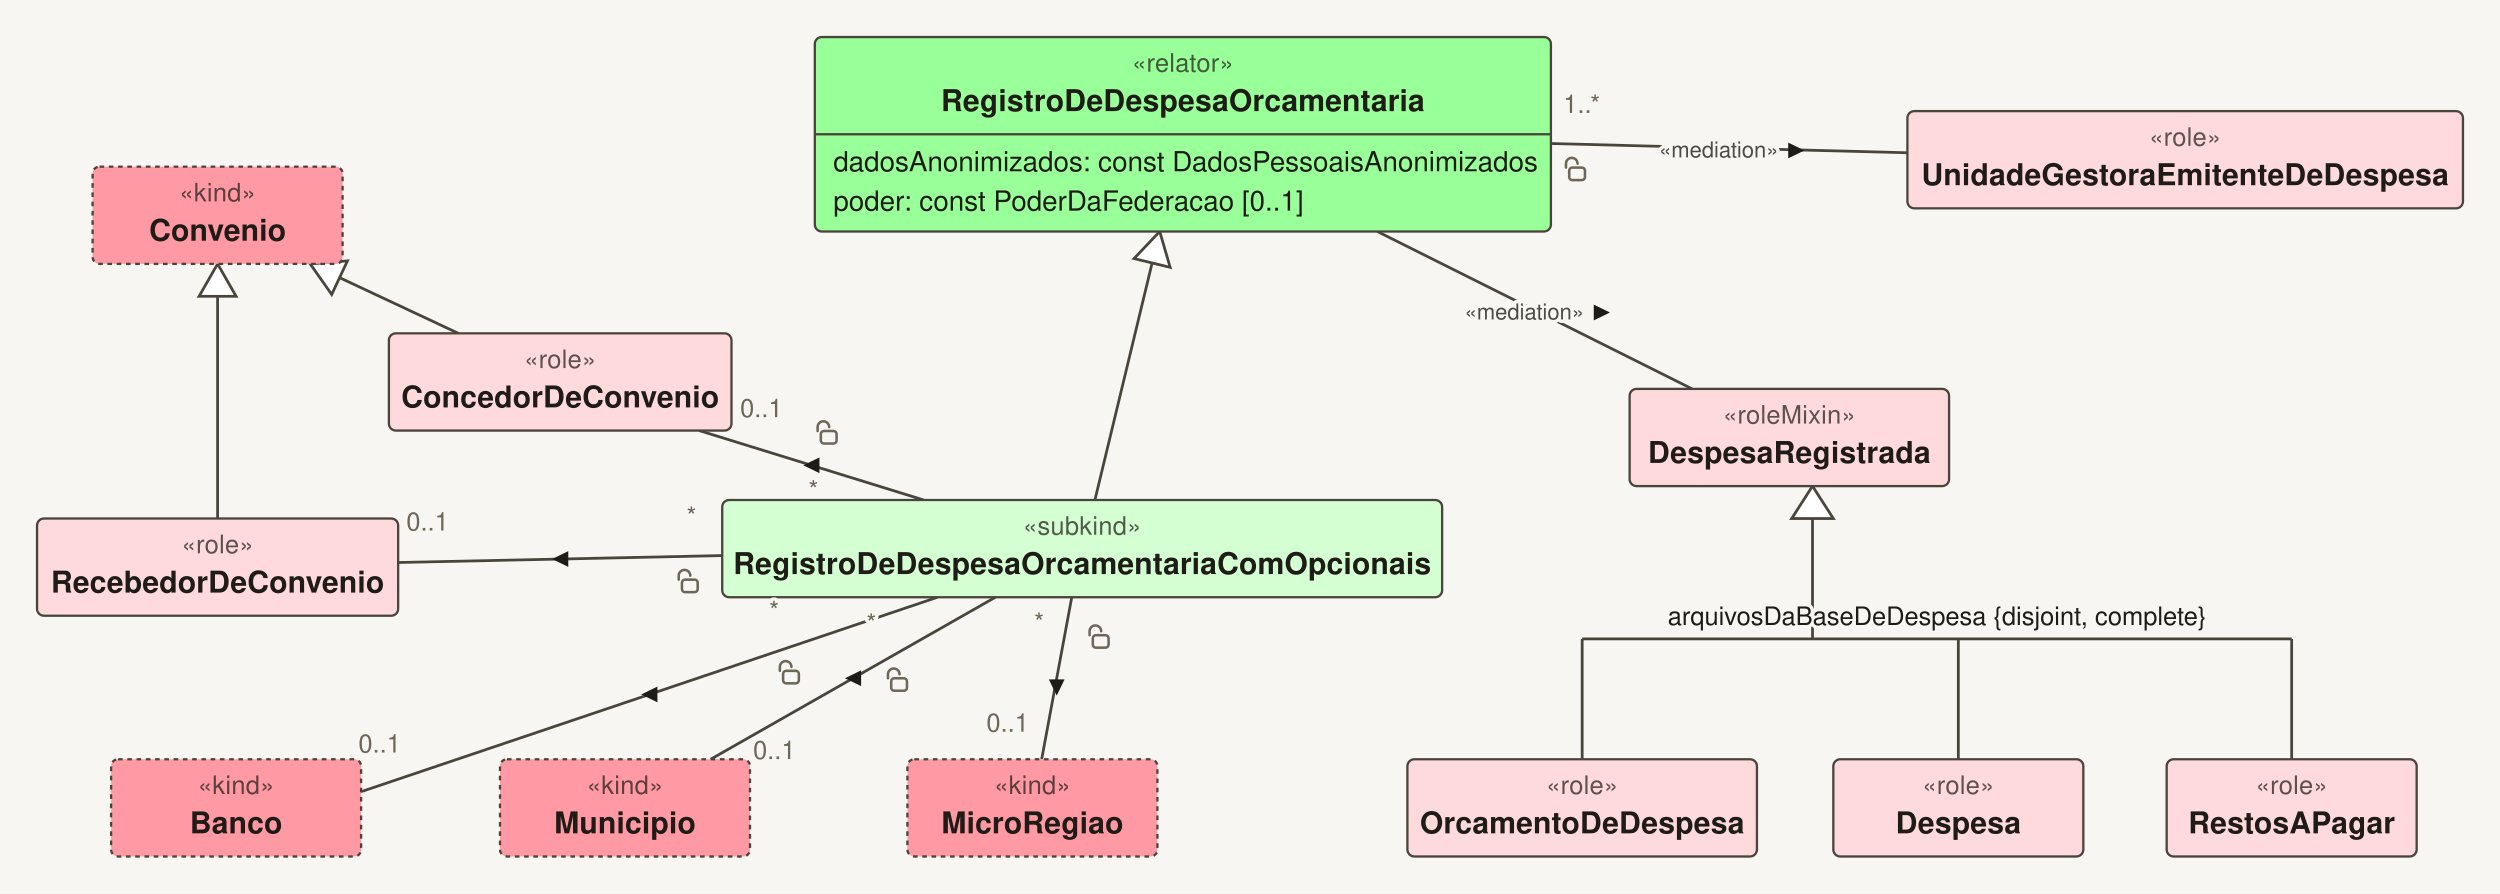
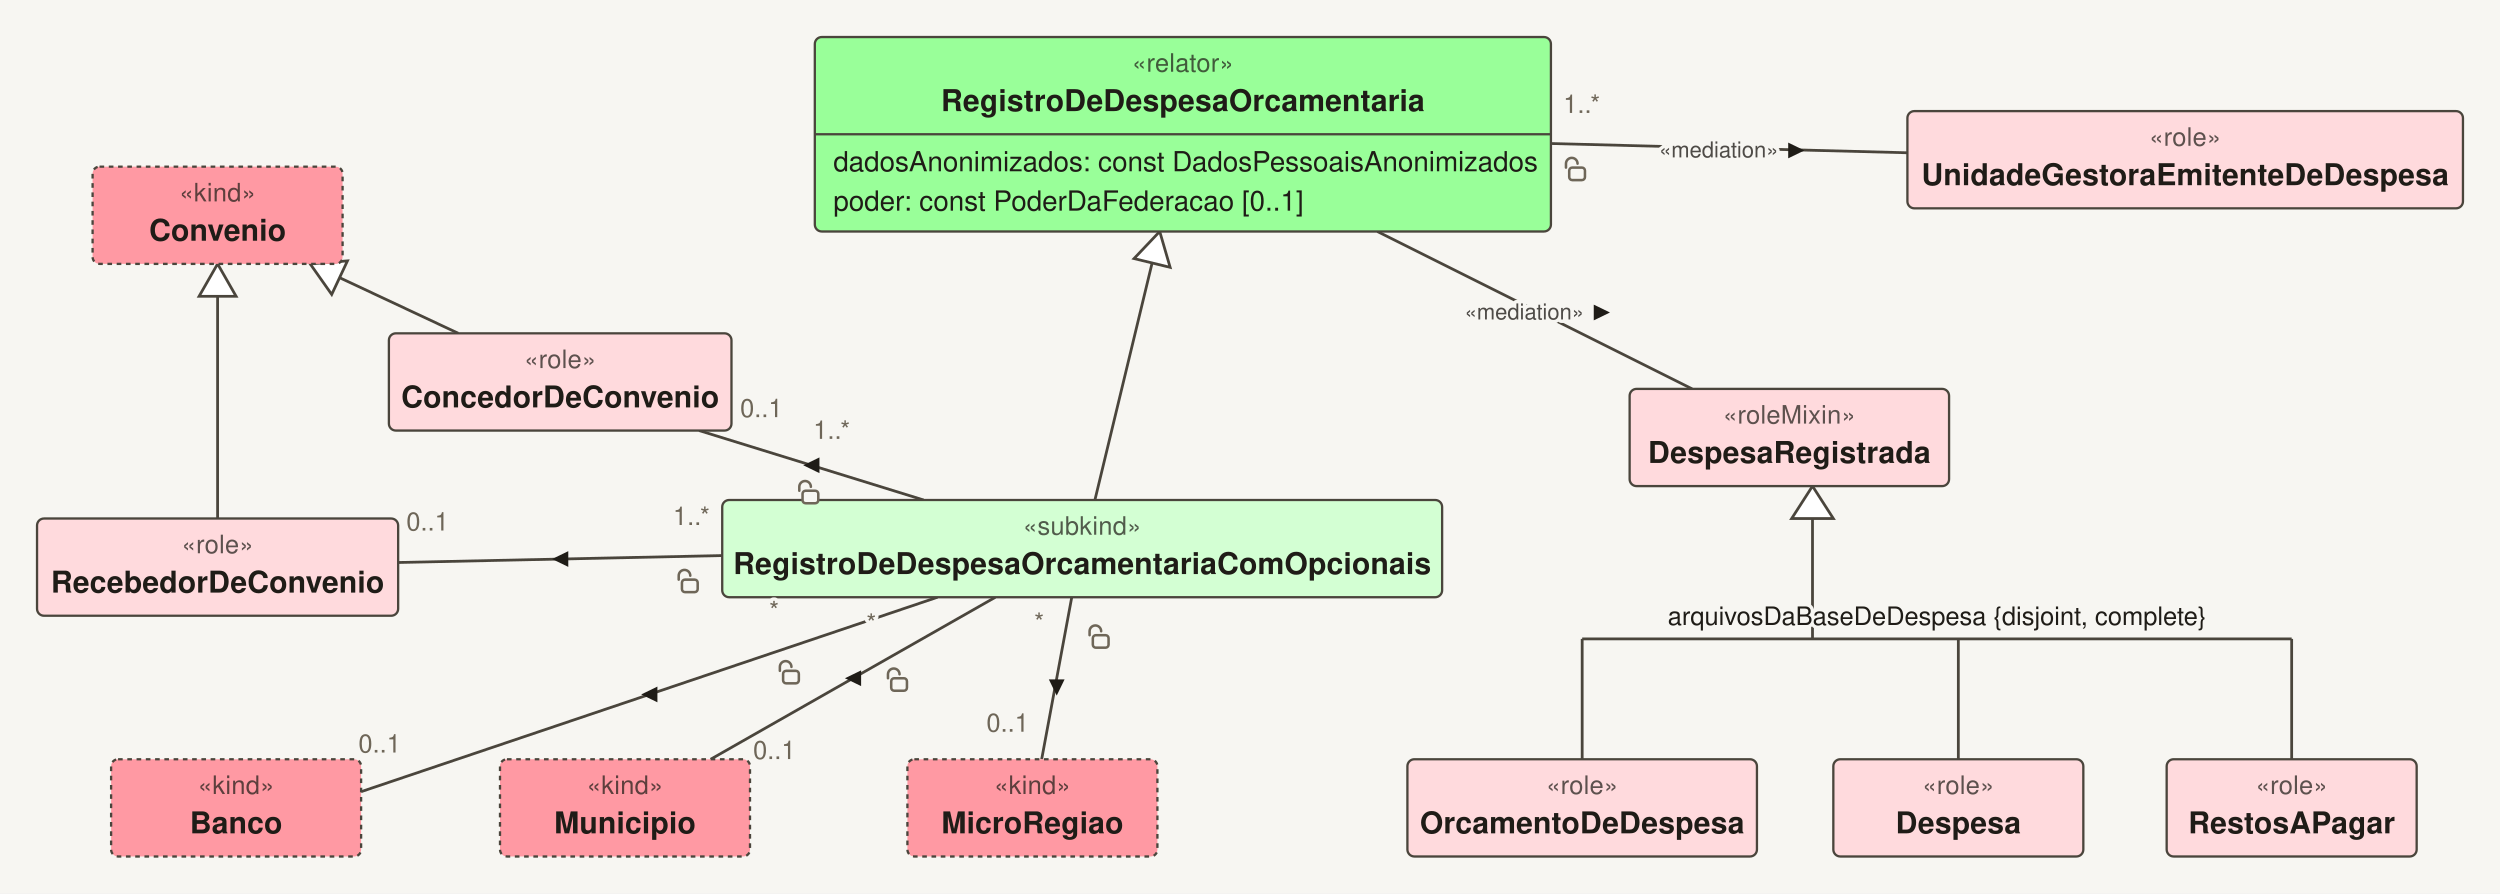
<svg xmlns="http://www.w3.org/2000/svg" viewBox="216 872 1080 386" width="1080" height="386">
  <style>
/* Everything that is text, before anything specialises it. The label layer sits
   above the boxes and outside every other group, so a rule that reached labels
   through their edge stopped reaching them the day they were lifted out of it --
   and an SVG with no font-family on a text element falls back to a 16px serif.
   Stated once at the top, no layer can lose it again. */
text {
    font-family: "Helvetica Neue", Helvetica, Arial, "Liberation Sans", sans-serif;
    font-stretch: normal;
    font-size: 11px;
    fill: #1f1c17;
    font-variant-numeric: tabular-nums;
}

.tv-node rect { stroke: #4a453c; stroke-width: 1; }
.tv-node text { fill: #1f1c17; }
.tv-name { font-weight: 600; font-size: 13px; letter-spacing: 0.005em; }
.tv-legend text { font-size: 13px; fill: #1f1c17; }
.tv-stereotype { font-size: 11px; fill-opacity: 0.72; letter-spacing: 0.01em; }
.tv-attribute { font-size: 12px; }
.tv-edge path { fill: none; stroke: #4a453c; stroke-width: 1.2; }
.tv-end { fill: #6e6658; }
/* No letter-spacing on a label drawn with a halo: WebKit places letter-spaced
   SVG text glyph by glyph and then draws no halo, so in Safari, and in an
   exported SVG opened in Preview, the line ran through the label and its
   letters came out uneven. Chromium and Firefox never showed it. */
.tv-edge-stereotype { font-size: 9.5px; fill-opacity: 0.78; }
.tv-marker { fill: #ffffff; stroke: #4a453c; stroke-width: 1.2; }
.tv-arrow { fill: none; stroke: #4a453c; stroke-width: 1.2; }
.tv-reading { fill: #1f1c17; stroke: none; }
.tv-lock { fill: none; stroke: #6e6658; stroke-width: 1.1; stroke-linecap: round; }
.tv-lock rect { fill: #f7f6f2; }
.tv-group rect { fill: none; stroke: #6e6658; stroke-dasharray: 4 3; }
.tv-group text { font-size: 11px; fill: #6e6658; }
.tv-ontology rect { fill: none; stroke: #4a453c; stroke-width: 1.2; stroke-dasharray: none; }
.tv-ontology text { font-weight: 600; font-size: 13px; fill: #1f1c17; }
.tv-location { font-size: 12px; fill-opacity: 0.72; }
.tv-selected rect { stroke: #1f5c5c; stroke-width: 2.5; }
/* The second selector is for a leg of a shared tree, which carries its own id
   and so is chosen as itself rather than through a group around it. */
.tv-selected path, path.tv-selected { stroke: #1f5c5c; stroke-width: 2.2; }
.tv-unresolved rect { stroke-dasharray: 5 3; }
.tv-external rect { stroke-dasharray: 2 2; }
</style>
  <rect x="216" y="872" width="1080" height="386" fill="#f7f6f2" />
  <g class="tv-edge" data-edge="gen:base-despesas::RegistroDeDespesaOrcamentariaComOpcionais-&gt;base-despesas::RegistroDeDespesaOrcamentaria">
    <path d="M 689 1088 L 717 972" />
    <polygon class="tv-marker" points="717,972 705.9,983.7 721.5,987.5" />
  </g>
  <g class="tv-edge" data-edge="gen:base-despesas::ConcedorDeConvenio-&gt;nucleo::Convenio">
    <path d="M 414 1016 L 350 986" />
    <polygon class="tv-marker" points="350,986 359.3,999.2 366.1,984.7" />
  </g>
  <g class="tv-edge" data-edge="gen:base-despesas::RecebedorDeConvenio-&gt;nucleo::Convenio">
    <path d="M 310 1096 L 310 986" />
    <polygon class="tv-marker" points="310,986 302,1000 318,1000" />
  </g>
  <g class="tv-edge" data-edge="rel:base-despesas::RegistroDeDespesaOrcamentaria-&gt;base-despesas::DespesaRegistrada:mediation:">
    <path d="M 811 972 L 947 1040" />
  </g>
  <g class="tv-edge" data-edge="rel:base-despesas::RegistroDeDespesaOrcamentaria-&gt;base-despesas::UnidadeGestoraEmitenteDeDespesa:mediation:">
    <path d="M 886 934 L 1040 938" />
  </g>
  <g class="tv-edge" data-edge="rel:base-despesas::RegistroDeDespesaOrcamentariaComOpcionais-&gt;nucleo::MicroRegiao::">
    <path d="M 679 1130 L 666 1200" />
  </g>
  <g class="tv-edge" data-edge="rel:base-despesas::RegistroDeDespesaOrcamentariaComOpcionais-&gt;nucleo::Municipio::">
    <path d="M 646 1130 L 523 1200" />
  </g>
  <g class="tv-edge" data-edge="rel:base-despesas::RegistroDeDespesaOrcamentariaComOpcionais-&gt;nucleo::Banco::">
    <path d="M 621 1130 L 372 1214" />
  </g>
  <g class="tv-edge" data-edge="rel:base-despesas::RegistroDeDespesaOrcamentariaComOpcionais-&gt;base-despesas::ConcedorDeConvenio::">
    <path d="M 615 1088 L 518 1058" />
  </g>
  <g class="tv-edge" data-edge="rel:base-despesas::RegistroDeDespesaOrcamentariaComOpcionais-&gt;base-despesas::RecebedorDeConvenio::">
    <path d="M 528 1112 L 388 1115" />
  </g>
  <g class="tv-edge tv-tree" data-genset="set:base-despesas::arquivosDaBaseDeDespesa">
    <polygon class="tv-marker" points="999,1082 990,1096 1008,1096" />
    <path d="M 999 1096 L 999 1148" />
    <path d="M 899.5 1148 L 1206 1148" />
    <path data-edge="gen:base-despesas::Despesa-&gt;base-despesas::DespesaRegistrada" d="M 1062 1148 L 1062 1200" />
    <path data-edge="gen:base-despesas::RestosAPagar-&gt;base-despesas::DespesaRegistrada" d="M 1206 1148 L 1206 1200" />
    <path data-edge="gen:base-despesas::OrcamentoDeDespesa-&gt;base-despesas::DespesaRegistrada" d="M 899.5 1148 L 899.5 1200" />
    <text data-for="set:base-despesas::arquivosDaBaseDeDespesa" x="1052.8" y="1142" fill="#6e6658" text-anchor="middle" paint-order="stroke" stroke="#f7f6f2" stroke-width="3" stroke-linejoin="round">arquivosDaBaseDeDespesa {disjoint, complete}</text>
  </g>
  <g class="tv-node" data-node="base-despesas::RegistroDeDespesaOrcamentaria">
    <rect x="568" y="888" width="318" height="84" rx="3" fill="#99FF99" />
    <text class="tv-stereotype" x="727" y="903" text-anchor="middle">«relator»</text>
    <text class="tv-name" x="727" y="920" text-anchor="middle">RegistroDeDespesaOrcamentaria</text>
    <line x1="568" y1="930" x2="886" y2="930" stroke="#4a453c" stroke-width="1" />
    <text class="tv-attribute" x="576" y="946">dadosAnonimizados: const DadosPessoaisAnonimizados</text>
    <text class="tv-attribute" x="576" y="963">poder: const PoderDaFederacao [0..1]</text>
  </g>
  <g class="tv-node" data-node="base-despesas::RegistroDeDespesaOrcamentariaComOpcionais">
    <rect x="528" y="1088" width="311" height="42" rx="3" fill="#D3FFD3" />
    <text class="tv-stereotype" x="683.5" y="1103" text-anchor="middle">«subkind»</text>
    <text class="tv-name" x="683.5" y="1120" text-anchor="middle">RegistroDeDespesaOrcamentariaComOpcionais</text>
  </g>
  <g class="tv-node" data-node="base-despesas::ConcedorDeConvenio">
    <rect x="384" y="1016" width="148" height="42" rx="3" fill="#FFDADD" />
    <text class="tv-stereotype" x="458" y="1031" text-anchor="middle">«role»</text>
    <text class="tv-name" x="458" y="1048" text-anchor="middle">ConcedorDeConvenio</text>
  </g>
  <g class="tv-node tv-external" data-node="nucleo::Convenio">
    <rect x="256" y="944" width="108" height="42" rx="3" fill="#FF99A3" />
    <text class="tv-stereotype" x="310" y="959" text-anchor="middle">«kind»</text>
    <text class="tv-name" x="310" y="976" text-anchor="middle">Convenio</text>
  </g>
  <g class="tv-node" data-node="base-despesas::RecebedorDeConvenio">
    <rect x="232" y="1096" width="156" height="42" rx="3" fill="#FFDADD" />
    <text class="tv-stereotype" x="310" y="1111" text-anchor="middle">«role»</text>
    <text class="tv-name" x="310" y="1128" text-anchor="middle">RecebedorDeConvenio</text>
  </g>
  <g class="tv-node" data-node="base-despesas::Despesa">
    <rect x="1008" y="1200" width="108" height="42" rx="3" fill="#FFDADD" />
    <text class="tv-stereotype" x="1062" y="1215" text-anchor="middle">«role»</text>
    <text class="tv-name" x="1062" y="1232" text-anchor="middle">Despesa</text>
  </g>
  <g class="tv-node" data-node="base-despesas::DespesaRegistrada">
    <rect x="920" y="1040" width="138" height="42" rx="3" fill="#FFDADD" />
    <text class="tv-stereotype" x="989" y="1055" text-anchor="middle">«roleMixin»</text>
    <text class="tv-name" x="989" y="1072" text-anchor="middle">DespesaRegistrada</text>
  </g>
  <g class="tv-node" data-node="base-despesas::UnidadeGestoraEmitenteDeDespesa">
    <rect x="1040" y="920" width="240" height="42" rx="3" fill="#FFDADD" />
    <text class="tv-stereotype" x="1160" y="935" text-anchor="middle">«role»</text>
    <text class="tv-name" x="1160" y="952" text-anchor="middle">UnidadeGestoraEmitenteDeDespesa</text>
  </g>
  <g class="tv-node" data-node="base-despesas::RestosAPagar">
    <rect x="1152" y="1200" width="108" height="42" rx="3" fill="#FFDADD" />
    <text class="tv-stereotype" x="1206" y="1215" text-anchor="middle">«role»</text>
    <text class="tv-name" x="1206" y="1232" text-anchor="middle">RestosAPagar</text>
  </g>
  <g class="tv-node" data-node="base-despesas::OrcamentoDeDespesa">
    <rect x="824" y="1200" width="151" height="42" rx="3" fill="#FFDADD" />
    <text class="tv-stereotype" x="899.5" y="1215" text-anchor="middle">«role»</text>
    <text class="tv-name" x="899.5" y="1232" text-anchor="middle">OrcamentoDeDespesa</text>
  </g>
  <g class="tv-node tv-external" data-node="nucleo::MicroRegiao">
    <rect x="608" y="1200" width="108" height="42" rx="3" fill="#FF99A3" />
    <text class="tv-stereotype" x="662" y="1215" text-anchor="middle">«kind»</text>
    <text class="tv-name" x="662" y="1232" text-anchor="middle">MicroRegiao</text>
  </g>
  <g class="tv-node tv-external" data-node="nucleo::Municipio">
    <rect x="432" y="1200" width="108" height="42" rx="3" fill="#FF99A3" />
    <text class="tv-stereotype" x="486" y="1215" text-anchor="middle">«kind»</text>
    <text class="tv-name" x="486" y="1232" text-anchor="middle">Municipio</text>
  </g>
  <g class="tv-node tv-external" data-node="nucleo::Banco">
    <rect x="264" y="1200" width="108" height="42" rx="3" fill="#FF99A3" />
    <text class="tv-stereotype" x="318" y="1215" text-anchor="middle">«kind»</text>
    <text class="tv-name" x="318" y="1232" text-anchor="middle">Banco</text>
  </g>
  <g class="tv-labels">
    <text class="tv-edge-stereotype" data-for="rel:base-despesas::RegistroDeDespesaOrcamentaria-&gt;base-despesas::DespesaRegistrada:mediation:" x="874.5" y="1010" text-anchor="middle" paint-order="stroke" stroke="#f7f6f2" stroke-width="3" stroke-linejoin="round">«mediation»</text>
    <polygon class="tv-reading" points="911.5,1007 904.5,1010.4 904.5,1003.6" />
    <text class="tv-edge-stereotype" data-for="rel:base-despesas::RegistroDeDespesaOrcamentaria-&gt;base-despesas::UnidadeGestoraEmitenteDeDespesa:mediation:" x="958.5" y="940" text-anchor="middle" paint-order="stroke" stroke="#f7f6f2" stroke-width="3" stroke-linejoin="round">«mediation»</text>
    <polygon class="tv-reading" points="995.5,937 988.5,940.4 988.5,933.6" />
    <text class="tv-end" data-for="rel:base-despesas::RegistroDeDespesaOrcamentaria-&gt;base-despesas::UnidadeGestoraEmitenteDeDespesa:mediation:" x="899.3" y="920.8" text-anchor="middle" paint-order="stroke" stroke="#f7f6f2" stroke-width="3" stroke-linejoin="round">1..*</text>
    <g class="tv-lock" data-for="rel:base-despesas::RegistroDeDespesaOrcamentaria-&gt;base-despesas::UnidadeGestoraEmitenteDeDespesa:mediation:" transform="translate(891.1, 939.8)" aria-label="not const">
      <path d="M 1.4 4.6 V 2.9 a 2.5 2.5 0 0 1 5 0" />
      <rect x="2.8" y="4.6" width="6.8" height="5.4" rx="1.3" stroke="#6e6658" />
    </g>
    <polygon class="tv-reading" points="672.5,1172.5 669.1,1165.5 675.9,1165.5" />
    <text class="tv-end" data-for="rel:base-despesas::RegistroDeDespesaOrcamentariaComOpcionais-&gt;nucleo::MicroRegiao::" x="664.9" y="1144.6" text-anchor="middle" paint-order="stroke" stroke="#f7f6f2" stroke-width="3" stroke-linejoin="round">*</text>
    <g class="tv-lock" data-for="rel:base-despesas::RegistroDeDespesaOrcamentariaComOpcionais-&gt;nucleo::MicroRegiao::" transform="translate(685.3, 1141.8)" aria-label="not const">
      <path d="M 1.4 4.6 V 2.9 a 2.5 2.5 0 0 1 5 0" />
      <rect x="2.8" y="4.6" width="6.8" height="5.4" rx="1.3" stroke="#6e6658" />
    </g>
    <text class="tv-end" data-for="rel:base-despesas::RegistroDeDespesaOrcamentariaComOpcionais-&gt;nucleo::MicroRegiao::" x="651.3" y="1188.1" text-anchor="middle" paint-order="stroke" stroke="#f7f6f2" stroke-width="3" stroke-linejoin="round">0..1</text>
    <polygon class="tv-reading" points="581,1165 588,1161.6 588,1168.4" />
    <text class="tv-end" data-for="rel:base-despesas::RegistroDeDespesaOrcamentariaComOpcionais-&gt;nucleo::Municipio::" x="592.4" y="1145" text-anchor="middle" paint-order="stroke" stroke="#f7f6f2" stroke-width="3" stroke-linejoin="round">*</text>
    <g class="tv-lock" data-for="rel:base-despesas::RegistroDeDespesaOrcamentariaComOpcionais-&gt;nucleo::Municipio::" transform="translate(598.2, 1160.4)" aria-label="not const">
      <path d="M 1.4 4.6 V 2.9 a 2.5 2.5 0 0 1 5 0" />
      <rect x="2.8" y="4.6" width="6.8" height="5.4" rx="1.3" stroke="#6e6658" />
    </g>
    <text class="tv-end" data-for="rel:base-despesas::RegistroDeDespesaOrcamentariaComOpcionais-&gt;nucleo::Municipio::" x="550.5" y="1199.9" text-anchor="middle" paint-order="stroke" stroke="#f7f6f2" stroke-width="3" stroke-linejoin="round">0..1</text>
    <polygon class="tv-reading" points="493,1172 500,1168.6 500,1175.4" />
    <text class="tv-end" data-for="rel:base-despesas::RegistroDeDespesaOrcamentariaComOpcionais-&gt;nucleo::Banco::" x="550.4" y="1139.6" text-anchor="middle" paint-order="stroke" stroke="#f7f6f2" stroke-width="3" stroke-linejoin="round">*</text>
    <g class="tv-lock" data-for="rel:base-despesas::RegistroDeDespesaOrcamentariaComOpcionais-&gt;nucleo::Banco::" transform="translate(551.5, 1157.2)" aria-label="not const">
      <path d="M 1.4 4.6 V 2.9 a 2.5 2.5 0 0 1 5 0" />
      <rect x="2.8" y="4.6" width="6.8" height="5.4" rx="1.3" stroke="#6e6658" />
    </g>
    <text class="tv-end" data-for="rel:base-despesas::RegistroDeDespesaOrcamentariaComOpcionais-&gt;nucleo::Banco::" x="380" y="1197.1" text-anchor="middle" paint-order="stroke" stroke="#f7f6f2" stroke-width="3" stroke-linejoin="round">0..1</text>
    <polygon class="tv-reading" points="563,1073 570,1069.6 570,1076.4" />
-     <text class="tv-end" data-for="rel:base-despesas::RegistroDeDespesaOrcamentariaComOpcionais-&gt;base-despesas::ConcedorDeConvenio::" x="567.4" y="1087.4" text-anchor="middle" paint-order="stroke" stroke="#f7f6f2" stroke-width="3" stroke-linejoin="round">*</text>
-     <g class="tv-lock" data-for="rel:base-despesas::RegistroDeDespesaOrcamentariaComOpcionais-&gt;base-despesas::ConcedorDeConvenio::" transform="translate(567.8, 1053.6)" aria-label="not const">
+     <text class="tv-end" data-for="rel:base-despesas::RegistroDeDespesaOrcamentariaComOpcionais-&gt;base-despesas::ConcedorDeConvenio::" x="575.3" y="1061.6" text-anchor="middle" paint-order="stroke" stroke="#f7f6f2" stroke-width="3" stroke-linejoin="round">1..*</text>
+     <g class="tv-lock" data-for="rel:base-despesas::RegistroDeDespesaOrcamentariaComOpcionais-&gt;base-despesas::ConcedorDeConvenio::" transform="translate(559.9, 1079.4)" aria-label="not const">
      <path d="M 1.4 4.6 V 2.9 a 2.5 2.5 0 0 1 5 0" />
      <rect x="2.8" y="4.6" width="6.8" height="5.4" rx="1.3" stroke="#6e6658" />
    </g>
    <text class="tv-end" data-for="rel:base-despesas::RegistroDeDespesaOrcamentariaComOpcionais-&gt;base-despesas::ConcedorDeConvenio::" x="544.9" y="1052.2" text-anchor="middle" paint-order="stroke" stroke="#f7f6f2" stroke-width="3" stroke-linejoin="round">0..1</text>
    <polygon class="tv-reading" points="454.5,1113.5 461.5,1110.1 461.5,1116.9" />
-     <text class="tv-end" data-for="rel:base-despesas::RegistroDeDespesaOrcamentariaComOpcionais-&gt;base-despesas::RecebedorDeConvenio::" x="514.7" y="1098.8" text-anchor="middle" paint-order="stroke" stroke="#f7f6f2" stroke-width="3" stroke-linejoin="round">*</text>
+     <text class="tv-end" data-for="rel:base-despesas::RegistroDeDespesaOrcamentariaComOpcionais-&gt;base-despesas::RecebedorDeConvenio::" x="514.7" y="1098.8" text-anchor="middle" paint-order="stroke" stroke="#f7f6f2" stroke-width="3" stroke-linejoin="round">1..*</text>
    <g class="tv-lock" data-for="rel:base-despesas::RegistroDeDespesaOrcamentariaComOpcionais-&gt;base-despesas::RecebedorDeConvenio::" transform="translate(507.8, 1117.8)" aria-label="not const">
      <path d="M 1.4 4.6 V 2.9 a 2.5 2.5 0 0 1 5 0" />
      <rect x="2.8" y="4.6" width="6.8" height="5.4" rx="1.3" stroke="#6e6658" />
    </g>
    <text class="tv-end" data-for="rel:base-despesas::RegistroDeDespesaOrcamentariaComOpcionais-&gt;base-despesas::RecebedorDeConvenio::" x="400.7" y="1101.2" text-anchor="middle" paint-order="stroke" stroke="#f7f6f2" stroke-width="3" stroke-linejoin="round">0..1</text>
  </g>
</svg>
